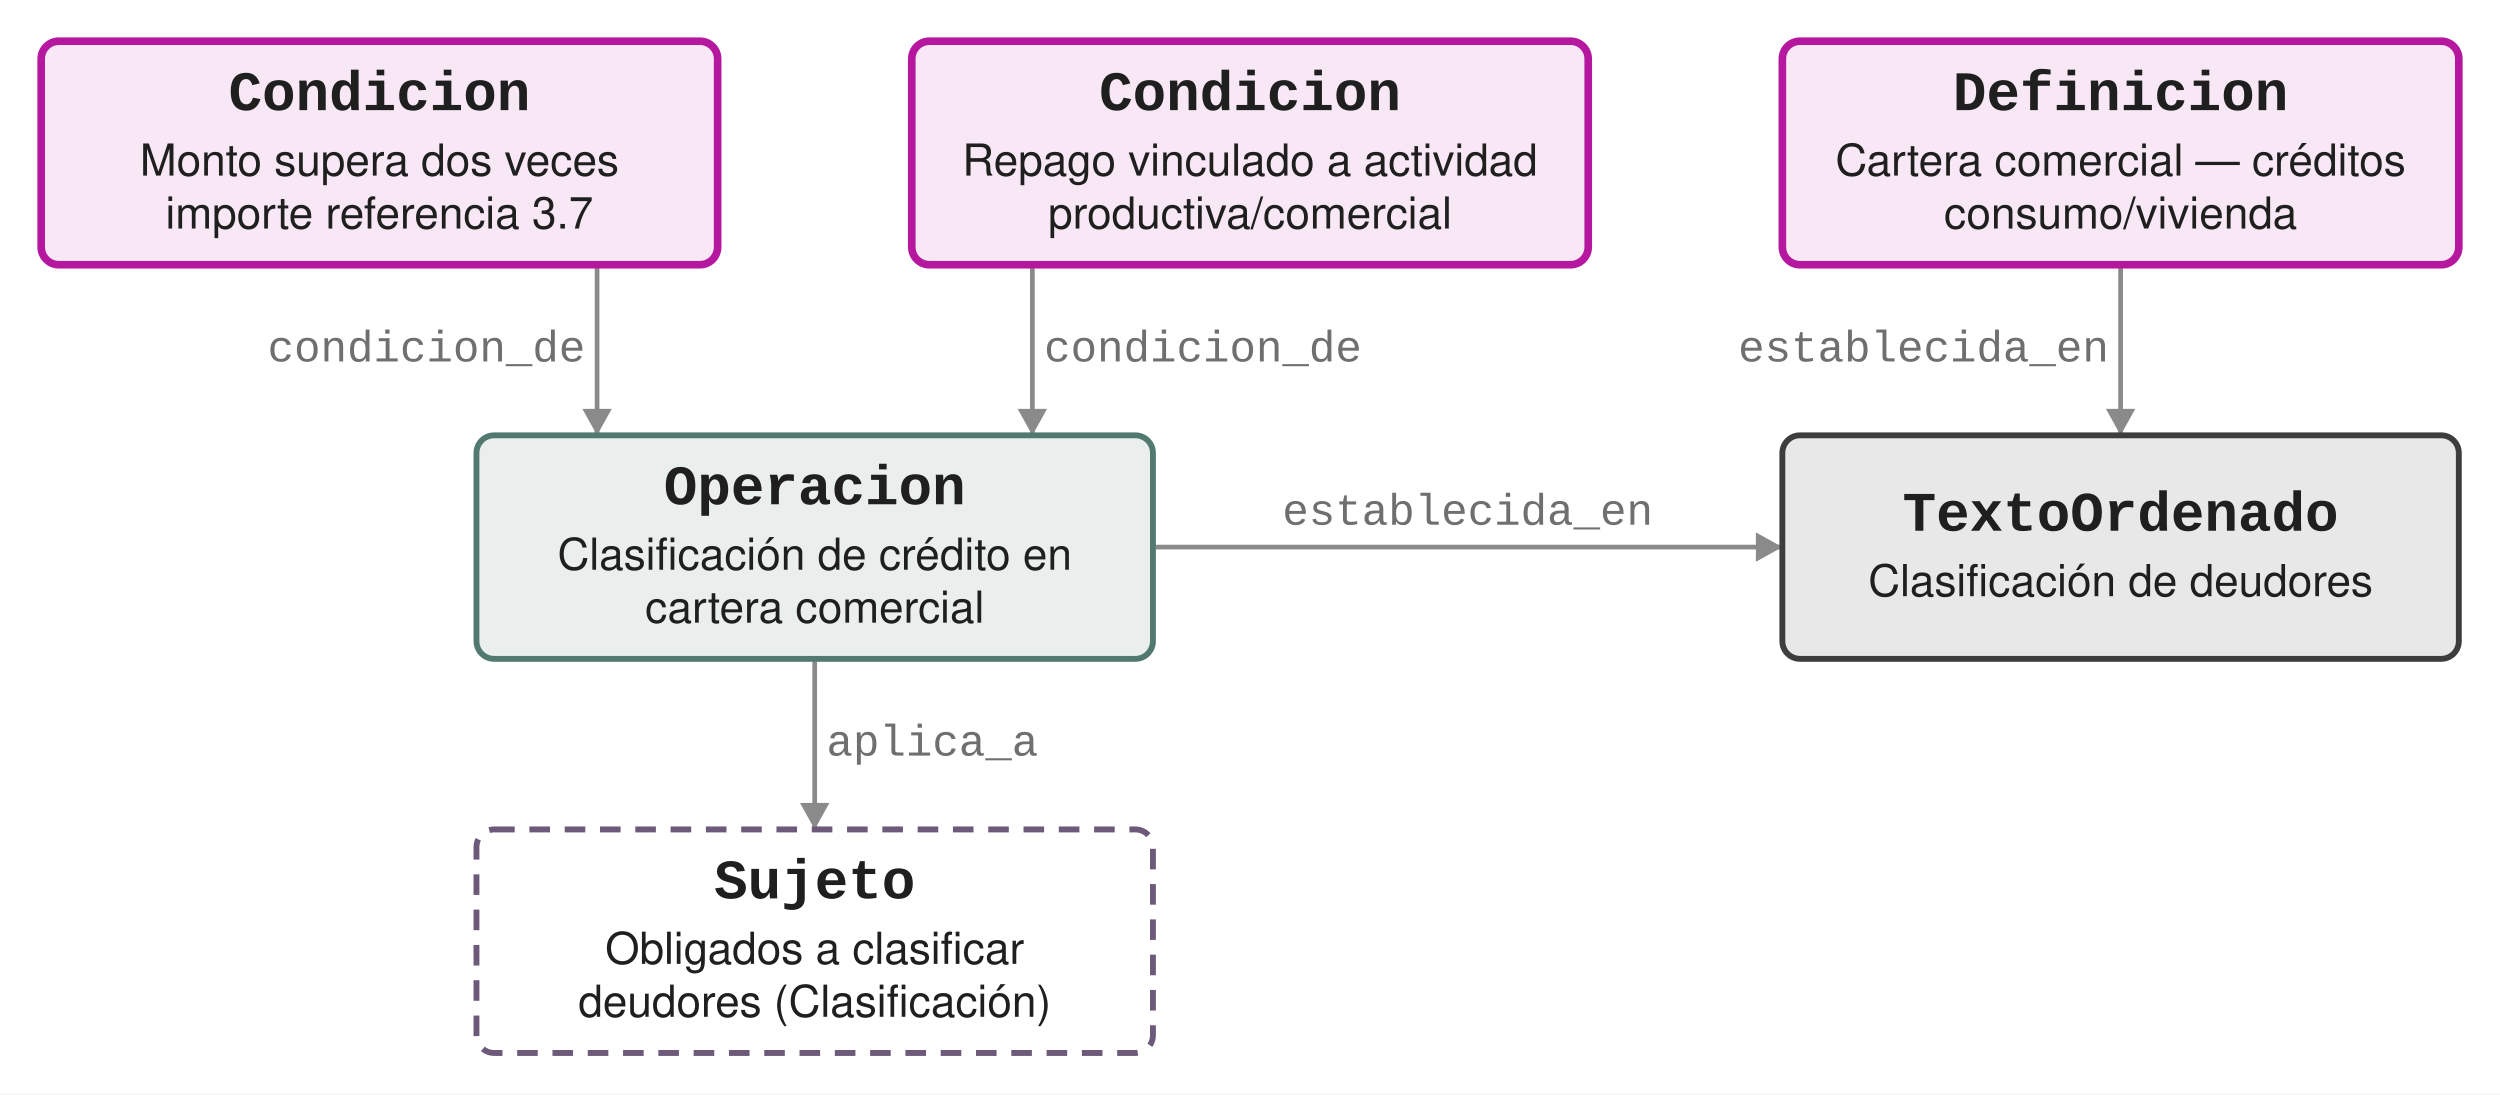
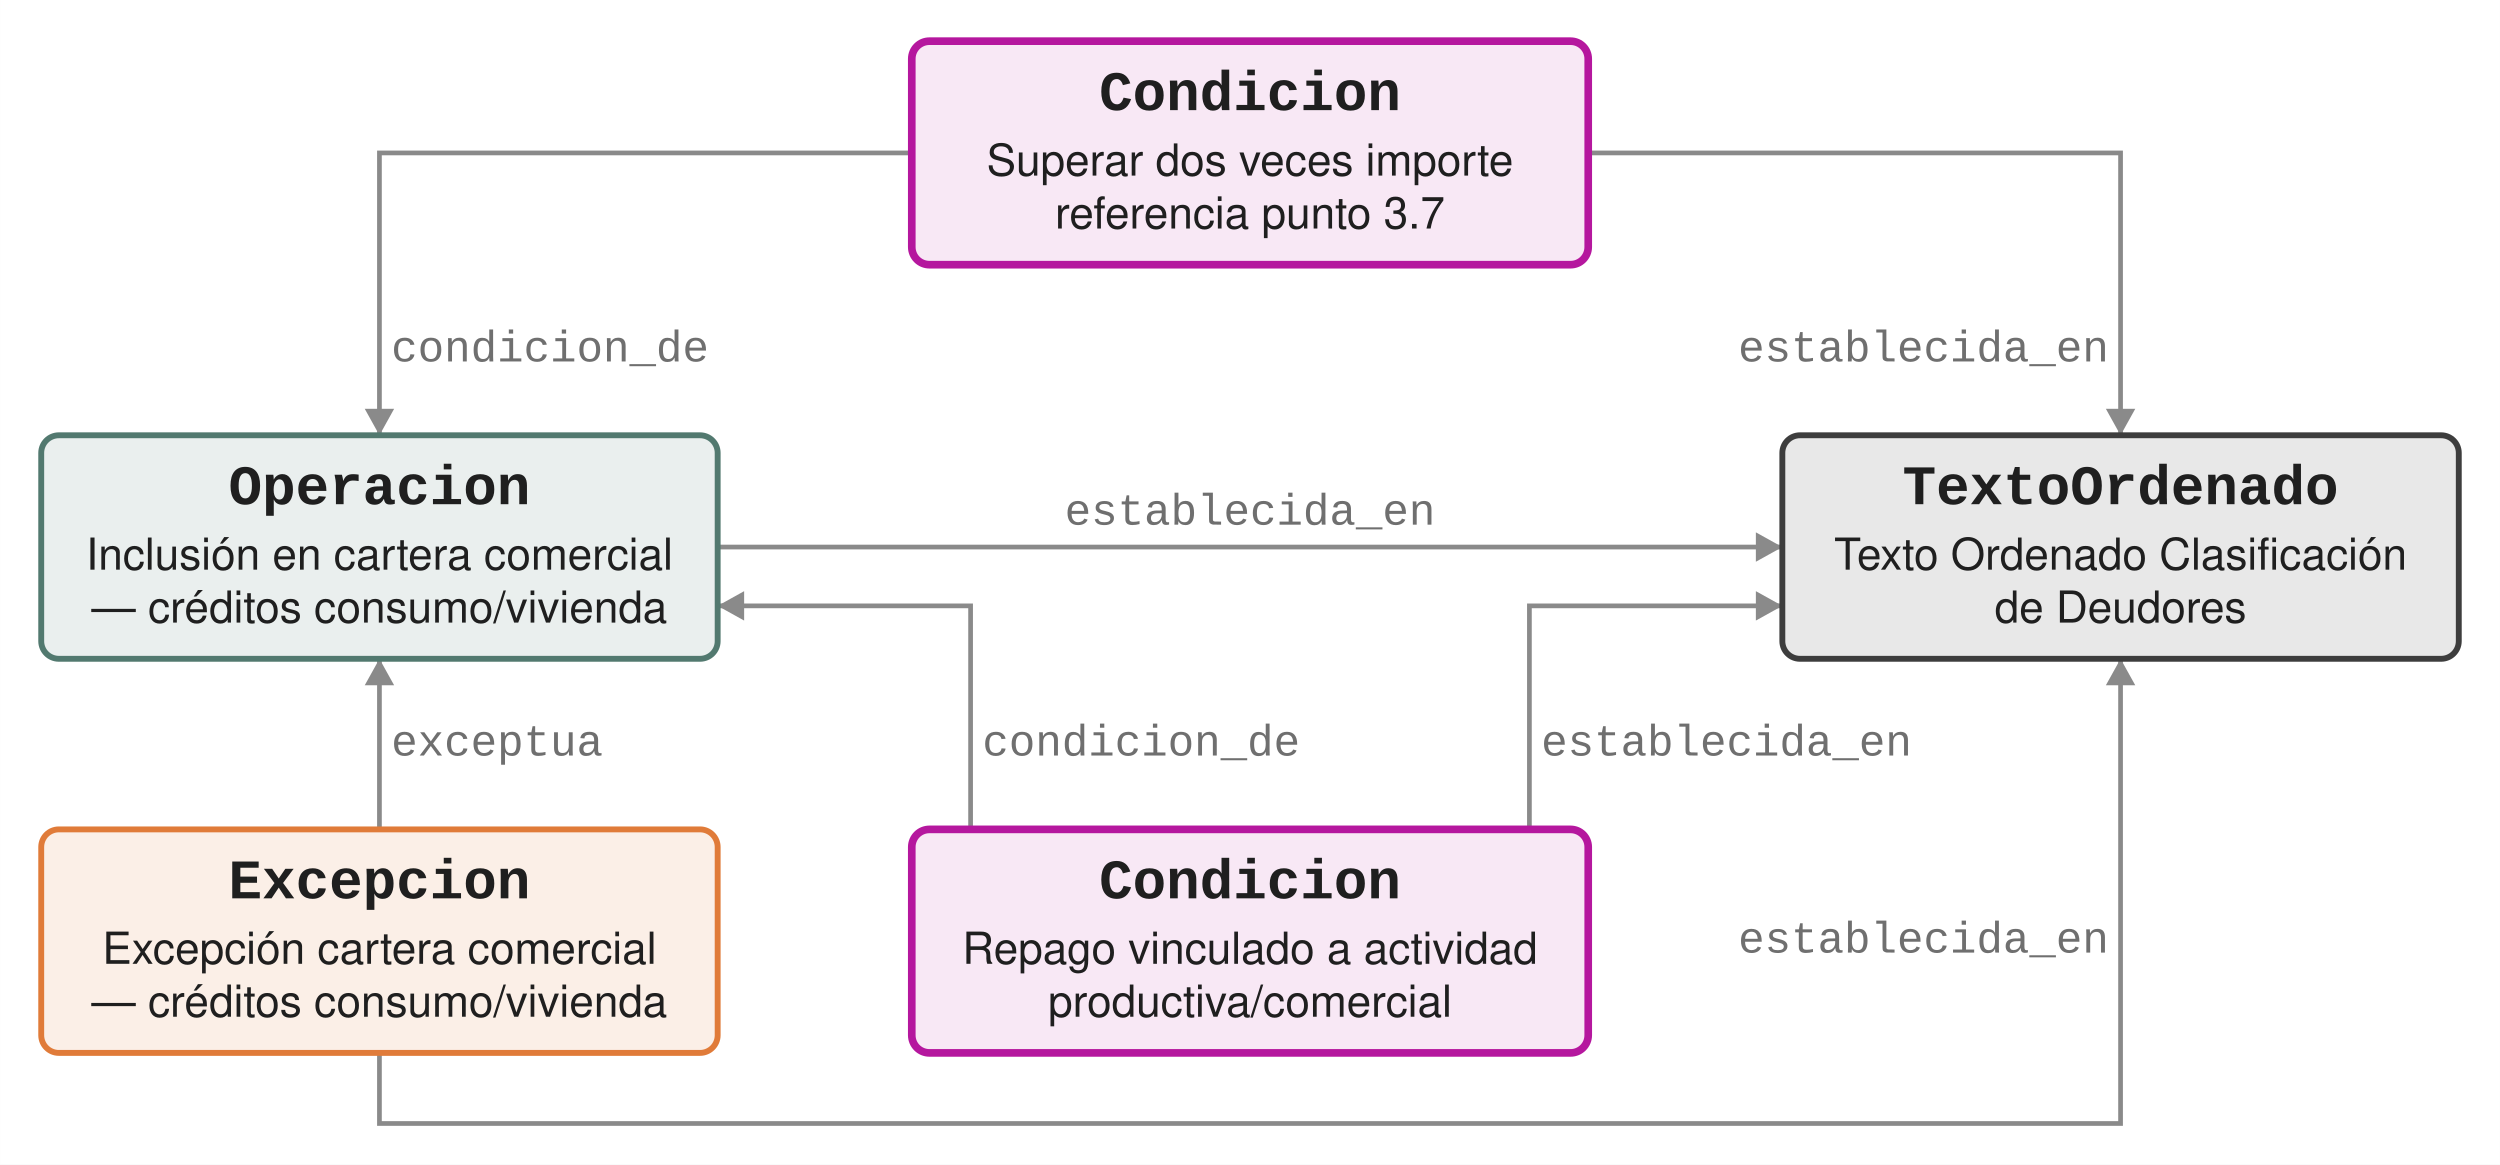
- <svg xmlns="http://www.w3.org/2000/svg" width="15cm" height="6.565cm" viewBox="0 0 850 372" font-family="Helvetica,Arial,sans-serif">
-   <rect x="0" y="0" width="850" height="372" fill="white" />
-   <path d="M 721 90 L 721 148" fill="none" stroke="#8a8a8a" stroke-width="1.6" />
+ <svg xmlns="http://www.w3.org/2000/svg" width="15cm" height="6.988cm" viewBox="0 0 850 396" font-family="Helvetica,Arial,sans-serif">
+   <rect x="0" y="0" width="850" height="396" fill="white" />
+   <path d="M 244 186 L 606 186" fill="none" stroke="#8a8a8a" stroke-width="1.6" />
+   <polygon points="606,186 597,181 597,191" fill="#8a8a8a" />
+   <path d="M 129 358 L 129 382 L 721 382 L 721 224" fill="none" stroke="#8a8a8a" stroke-width="1.6" />
+   <polygon points="721,224 716,233 726,233" fill="#8a8a8a" />
+   <path d="M 540 52 L 721 52 L 721 148" fill="none" stroke="#8a8a8a" stroke-width="1.6" />
  <polygon points="721,148 716,139 726,139" fill="#8a8a8a" />
-   <path d="M 203 90 L 203 148" fill="none" stroke="#8a8a8a" stroke-width="1.6" />
-   <polygon points="203,148 198,139 208,139" fill="#8a8a8a" />
-   <path d="M 351 90 L 351 148" fill="none" stroke="#8a8a8a" stroke-width="1.6" />
-   <polygon points="351,148 346,139 356,139" fill="#8a8a8a" />
-   <path d="M 392 186 L 606 186" fill="none" stroke="#8a8a8a" stroke-width="1.6" />
-   <polygon points="606,186 597,181 597,191" fill="#8a8a8a" />
-   <path d="M 277 224 L 277 282" fill="none" stroke="#8a8a8a" stroke-width="1.6" />
-   <polygon points="277,282 272,273 282,273" fill="#8a8a8a" />
-   <rect x="606" y="14" width="230" height="76" fill="#f8e8f5" stroke="#b5179e" stroke-width="2.6" rx="6" />
-   <text x="721" y="37.44" font-size="19" font-family="Menlo,Consolas,'Courier New',monospace" fill="#1f1f1f" text-anchor="middle" font-weight="bold">Definicion</text>
-   <text x="721" y="59.7" font-size="15" font-family="Helvetica,Arial,sans-serif" fill="#1f1f1f" text-anchor="middle" font-weight="normal">Cartera comercial — créditos</text>
-   <text x="721" y="77.7" font-size="15" font-family="Helvetica,Arial,sans-serif" fill="#1f1f1f" text-anchor="middle" font-weight="normal">consumo/vivienda</text>
-   <rect x="14" y="14" width="230" height="76" fill="#f8e8f5" stroke="#b5179e" stroke-width="2.6" rx="6" />
-   <text x="129" y="37.44" font-size="19" font-family="Menlo,Consolas,'Courier New',monospace" fill="#1f1f1f" text-anchor="middle" font-weight="bold">Condicion</text>
-   <text x="129" y="59.7" font-size="15" font-family="Helvetica,Arial,sans-serif" fill="#1f1f1f" text-anchor="middle" font-weight="normal">Monto supera dos veces</text>
-   <text x="129" y="77.7" font-size="15" font-family="Helvetica,Arial,sans-serif" fill="#1f1f1f" text-anchor="middle" font-weight="normal">importe referencia 3.7</text>
+   <path d="M 520 282 L 520 206 L 606 206" fill="none" stroke="#8a8a8a" stroke-width="1.6" />
+   <polygon points="606,206 597,201 597,211" fill="#8a8a8a" />
+   <path d="M 310 52 L 129 52 L 129 148" fill="none" stroke="#8a8a8a" stroke-width="1.6" />
+   <polygon points="129,148 124,139 134,139" fill="#8a8a8a" />
+   <path d="M 330 282 L 330 206 L 244 206" fill="none" stroke="#8a8a8a" stroke-width="1.6" />
+   <polygon points="244,206 253,201 253,211" fill="#8a8a8a" />
+   <path d="M 129 282 L 129 224" fill="none" stroke="#8a8a8a" stroke-width="1.6" />
+   <polygon points="129,224 124,233 134,233" fill="#8a8a8a" />
+   <rect x="14" y="148" width="230" height="76" fill="#eaefee" stroke="#52796f" stroke-width="2" rx="6" />
+   <text x="129" y="171.44" font-size="19" font-family="Menlo,Consolas,'Courier New',monospace" fill="#1f1f1f" text-anchor="middle" font-weight="bold">Operacion</text>
+   <text x="129" y="193.7" font-size="15" font-family="Helvetica,Arial,sans-serif" fill="#1f1f1f" text-anchor="middle" font-weight="normal">Inclusión en cartera comercial</text>
+   <text x="129" y="211.7" font-size="15" font-family="Helvetica,Arial,sans-serif" fill="#1f1f1f" text-anchor="middle" font-weight="normal">— créditos consumo/vivienda</text>
+   <rect x="14" y="282" width="230" height="76" fill="#fbefe7" stroke="#e07b39" stroke-width="2" rx="6" />
+   <text x="129" y="305.44" font-size="19" font-family="Menlo,Consolas,'Courier New',monospace" fill="#1f1f1f" text-anchor="middle" font-weight="bold">Excepcion</text>
+   <text x="129" y="327.7" font-size="15" font-family="Helvetica,Arial,sans-serif" fill="#1f1f1f" text-anchor="middle" font-weight="normal">Excepción cartera comercial</text>
+   <text x="129" y="345.7" font-size="15" font-family="Helvetica,Arial,sans-serif" fill="#1f1f1f" text-anchor="middle" font-weight="normal">— créditos consumo/vivienda</text>
  <rect x="310" y="14" width="230" height="76" fill="#f8e8f5" stroke="#b5179e" stroke-width="2.6" rx="6" />
  <text x="425" y="37.44" font-size="19" font-family="Menlo,Consolas,'Courier New',monospace" fill="#1f1f1f" text-anchor="middle" font-weight="bold">Condicion</text>
-   <text x="425" y="59.7" font-size="15" font-family="Helvetica,Arial,sans-serif" fill="#1f1f1f" text-anchor="middle" font-weight="normal">Repago vinculado a actividad</text>
-   <text x="425" y="77.7" font-size="15" font-family="Helvetica,Arial,sans-serif" fill="#1f1f1f" text-anchor="middle" font-weight="normal">productiva/comercial</text>
-   <rect x="162" y="148" width="230" height="76" fill="#eaefee" stroke="#52796f" stroke-width="2" rx="6" />
-   <text x="277" y="171.44" font-size="19" font-family="Menlo,Consolas,'Courier New',monospace" fill="#1f1f1f" text-anchor="middle" font-weight="bold">Operacion</text>
-   <text x="277" y="193.7" font-size="15" font-family="Helvetica,Arial,sans-serif" fill="#1f1f1f" text-anchor="middle" font-weight="normal">Clasificación de crédito en</text>
-   <text x="277" y="211.7" font-size="15" font-family="Helvetica,Arial,sans-serif" fill="#1f1f1f" text-anchor="middle" font-weight="normal">cartera comercial</text>
-   <rect x="162" y="282" width="230" height="76" fill="white" stroke="#6d597a" stroke-width="2" stroke-dasharray="7 5" rx="6" />
-   <text x="277" y="305.44" font-size="19" font-family="Menlo,Consolas,'Courier New',monospace" fill="#1f1f1f" text-anchor="middle" font-weight="bold">Sujeto</text>
-   <text x="277" y="327.7" font-size="15" font-family="Helvetica,Arial,sans-serif" fill="#1f1f1f" text-anchor="middle" font-weight="normal">Obligados a clasificar</text>
-   <text x="277" y="345.7" font-size="15" font-family="Helvetica,Arial,sans-serif" fill="#1f1f1f" text-anchor="middle" font-weight="normal">deudores (Clasificación)</text>
+   <text x="425" y="59.7" font-size="15" font-family="Helvetica,Arial,sans-serif" fill="#1f1f1f" text-anchor="middle" font-weight="normal">Superar dos veces importe</text>
+   <text x="425" y="77.7" font-size="15" font-family="Helvetica,Arial,sans-serif" fill="#1f1f1f" text-anchor="middle" font-weight="normal">referencia punto 3.7</text>
+   <rect x="310" y="282" width="230" height="76" fill="#f8e8f5" stroke="#b5179e" stroke-width="2.6" rx="6" />
+   <text x="425" y="305.44" font-size="19" font-family="Menlo,Consolas,'Courier New',monospace" fill="#1f1f1f" text-anchor="middle" font-weight="bold">Condicion</text>
+   <text x="425" y="327.7" font-size="15" font-family="Helvetica,Arial,sans-serif" fill="#1f1f1f" text-anchor="middle" font-weight="normal">Repago vinculado a actividad</text>
+   <text x="425" y="345.7" font-size="15" font-family="Helvetica,Arial,sans-serif" fill="#1f1f1f" text-anchor="middle" font-weight="normal">productiva/comercial</text>
  <rect x="606" y="148" width="230" height="76" fill="#e8e8e8" stroke="#3d3d3d" stroke-width="2" rx="6" />
-   <text x="721" y="180.44" font-size="19" font-family="Menlo,Consolas,'Courier New',monospace" fill="#1f1f1f" text-anchor="middle" font-weight="bold">TextoOrdenado</text>
-   <text x="721" y="202.7" font-size="15" font-family="Helvetica,Arial,sans-serif" fill="#1f1f1f" text-anchor="middle" font-weight="normal">Clasificación de deudores</text>
+   <text x="721" y="171.44" font-size="19" font-family="Menlo,Consolas,'Courier New',monospace" fill="#1f1f1f" text-anchor="middle" font-weight="bold">TextoOrdenado</text>
+   <text x="721" y="193.7" font-size="15" font-family="Helvetica,Arial,sans-serif" fill="#1f1f1f" text-anchor="middle" font-weight="normal">Texto Ordenado Clasificación</text>
+   <text x="721" y="211.7" font-size="15" font-family="Helvetica,Arial,sans-serif" fill="#1f1f1f" text-anchor="middle" font-weight="normal">de Deudores</text>
+   <text x="425" y="178.4" font-size="15" font-family="Menlo,Consolas,'Courier New',monospace" fill="#6f6f6f" text-anchor="middle" font-weight="normal" stroke="#ffffff" stroke-width="3.5" paint-order="stroke" stroke-linejoin="round">establecida_en</text>
+   <text x="717" y="323.9" font-size="15" font-family="Menlo,Consolas,'Courier New',monospace" fill="#6f6f6f" text-anchor="end" font-weight="normal" stroke="#ffffff" stroke-width="3.5" paint-order="stroke" stroke-linejoin="round">establecida_en</text>
  <text x="717" y="122.9" font-size="15" font-family="Menlo,Consolas,'Courier New',monospace" fill="#6f6f6f" text-anchor="end" font-weight="normal" stroke="#ffffff" stroke-width="3.5" paint-order="stroke" stroke-linejoin="round">establecida_en</text>
-   <text x="199" y="122.9" font-size="15" font-family="Menlo,Consolas,'Courier New',monospace" fill="#6f6f6f" text-anchor="end" font-weight="normal" stroke="#ffffff" stroke-width="3.5" paint-order="stroke" stroke-linejoin="round">condicion_de</text>
-   <text x="355" y="122.9" font-size="15" font-family="Menlo,Consolas,'Courier New',monospace" fill="#6f6f6f" text-anchor="start" font-weight="normal" stroke="#ffffff" stroke-width="3.5" paint-order="stroke" stroke-linejoin="round">condicion_de</text>
-   <text x="499" y="178.4" font-size="15" font-family="Menlo,Consolas,'Courier New',monospace" fill="#6f6f6f" text-anchor="middle" font-weight="normal" stroke="#ffffff" stroke-width="3.5" paint-order="stroke" stroke-linejoin="round">establecida_en</text>
-   <text x="281" y="256.9" font-size="15" font-family="Menlo,Consolas,'Courier New',monospace" fill="#6f6f6f" text-anchor="start" font-weight="normal" stroke="#ffffff" stroke-width="3.5" paint-order="stroke" stroke-linejoin="round">aplica_a</text>
+   <text x="524" y="256.9" font-size="15" font-family="Menlo,Consolas,'Courier New',monospace" fill="#6f6f6f" text-anchor="start" font-weight="normal" stroke="#ffffff" stroke-width="3.5" paint-order="stroke" stroke-linejoin="round">establecida_en</text>
+   <text x="133" y="122.9" font-size="15" font-family="Menlo,Consolas,'Courier New',monospace" fill="#6f6f6f" text-anchor="start" font-weight="normal" stroke="#ffffff" stroke-width="3.5" paint-order="stroke" stroke-linejoin="round">condicion_de</text>
+   <text x="334" y="256.9" font-size="15" font-family="Menlo,Consolas,'Courier New',monospace" fill="#6f6f6f" text-anchor="start" font-weight="normal" stroke="#ffffff" stroke-width="3.5" paint-order="stroke" stroke-linejoin="round">condicion_de</text>
+   <text x="133" y="256.9" font-size="15" font-family="Menlo,Consolas,'Courier New',monospace" fill="#6f6f6f" text-anchor="start" font-weight="normal" stroke="#ffffff" stroke-width="3.5" paint-order="stroke" stroke-linejoin="round">exceptua</text>
</svg>
